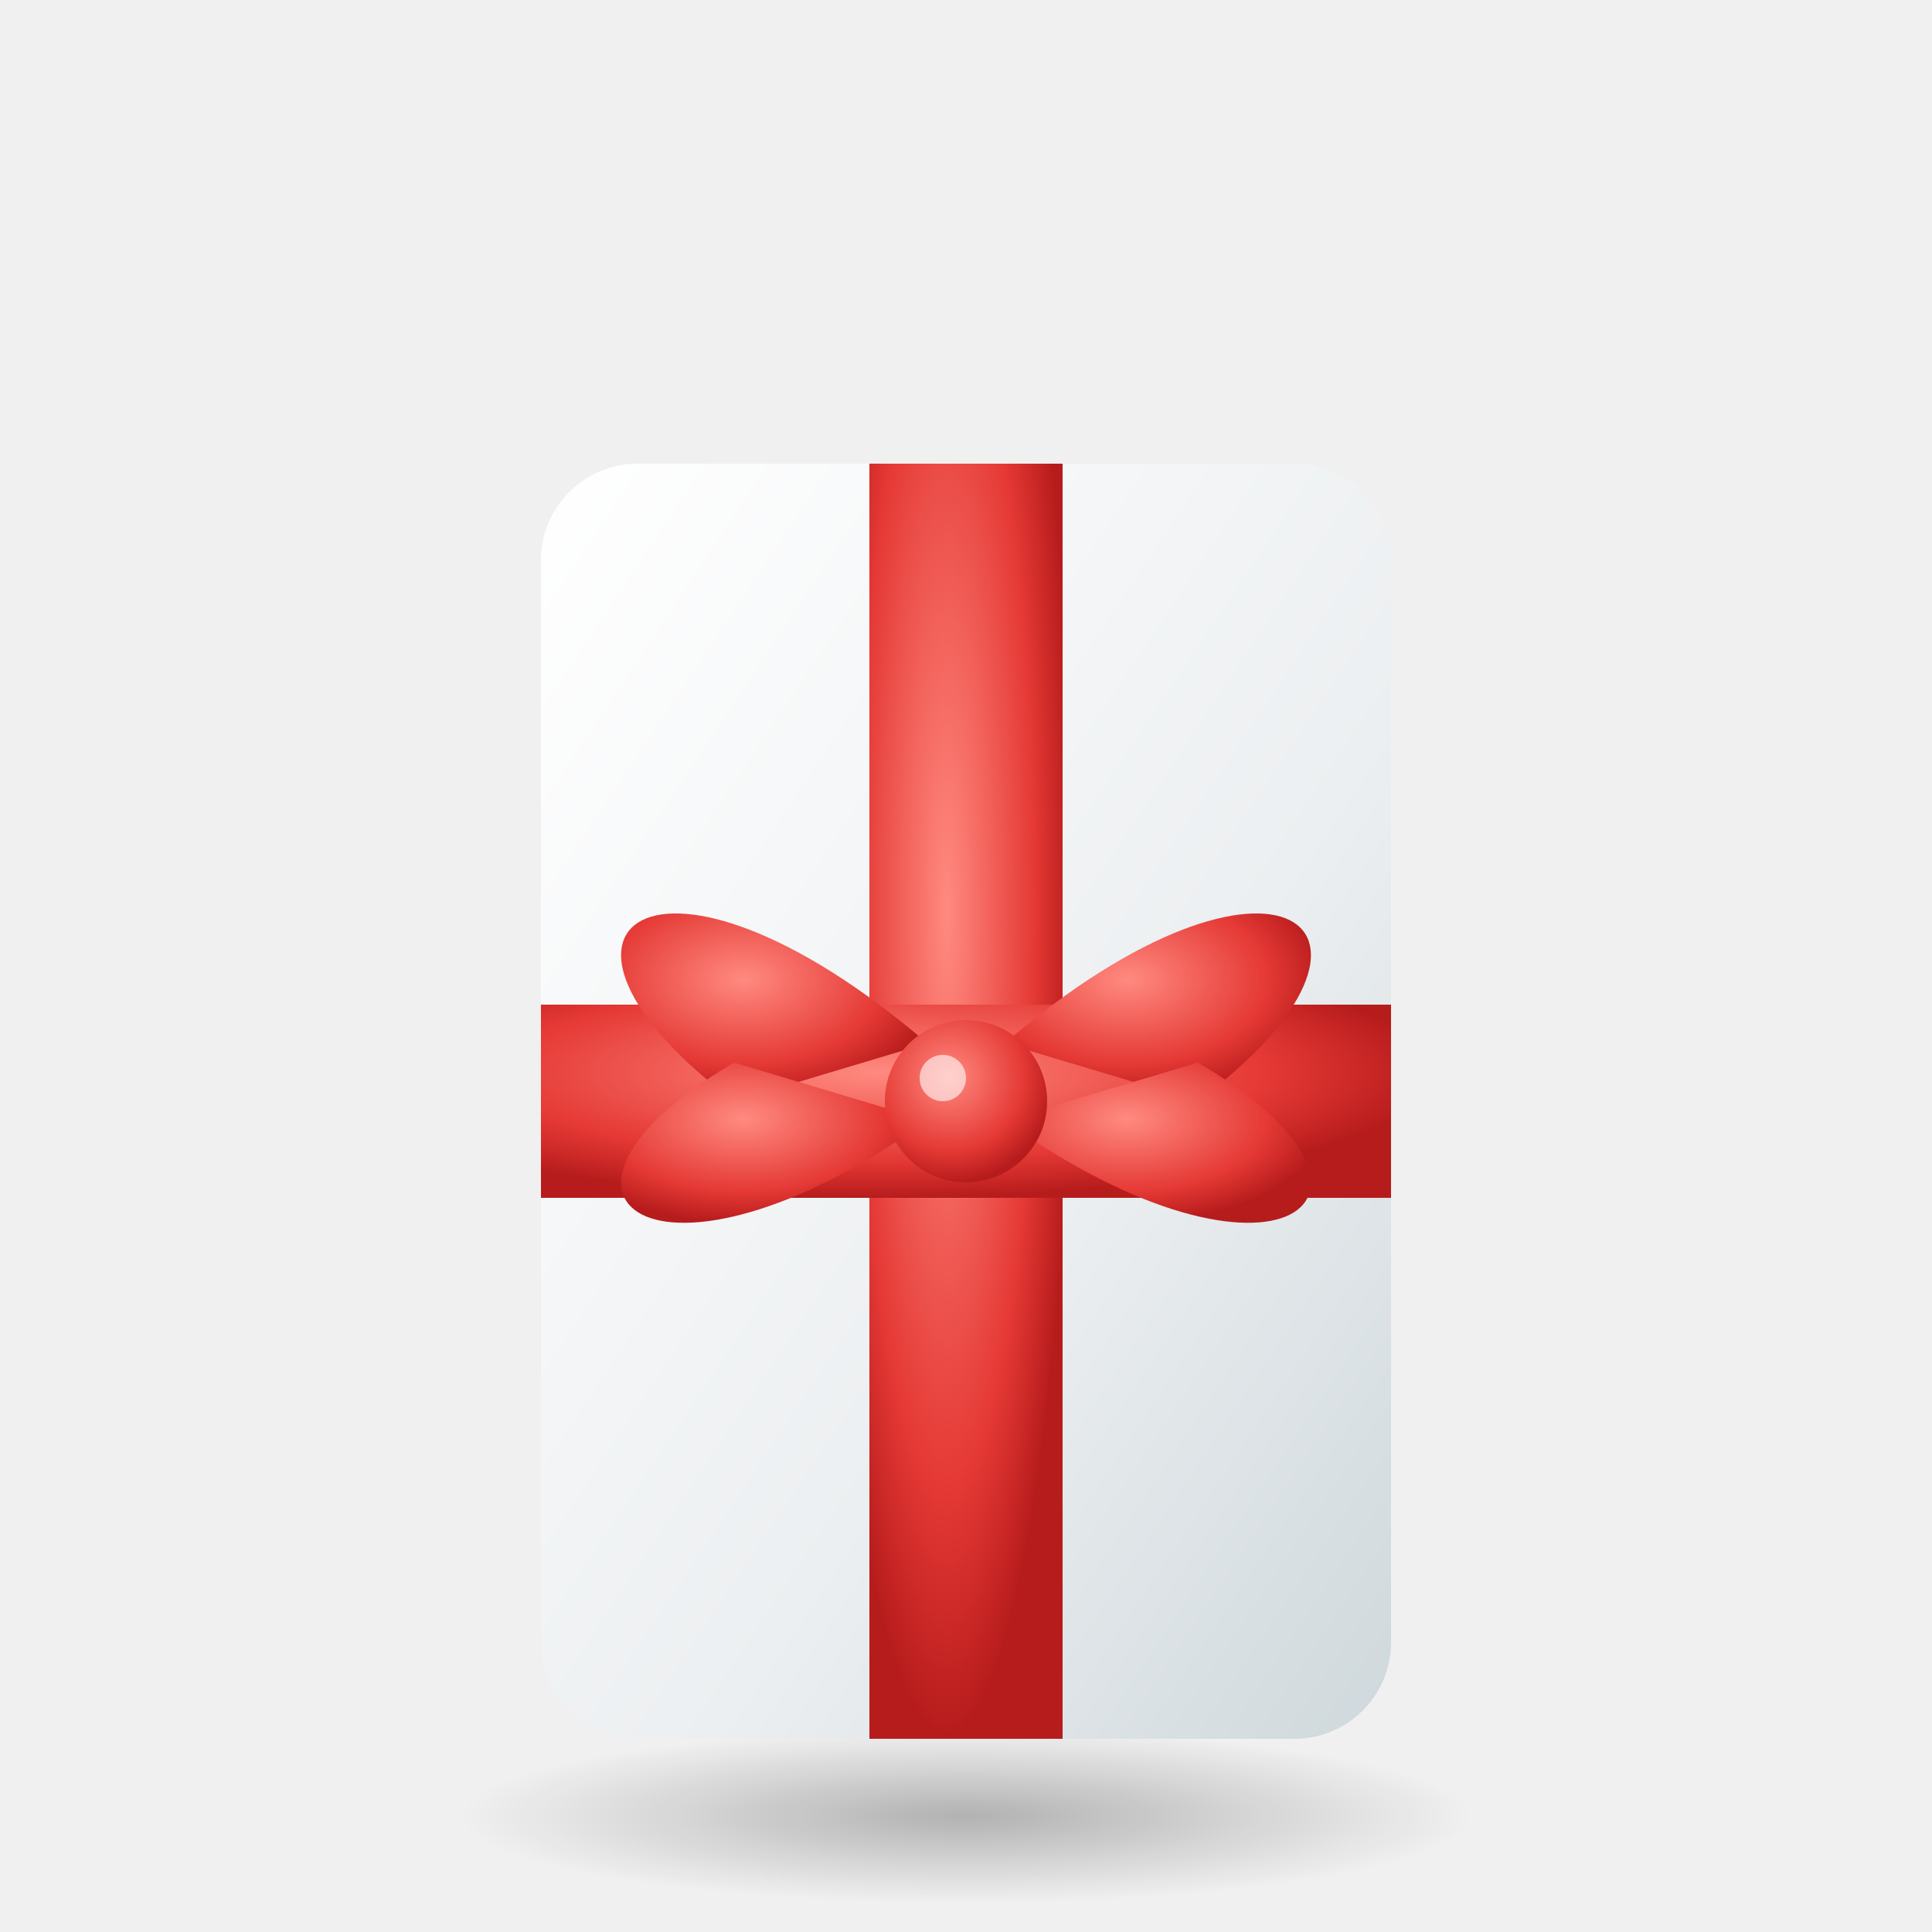
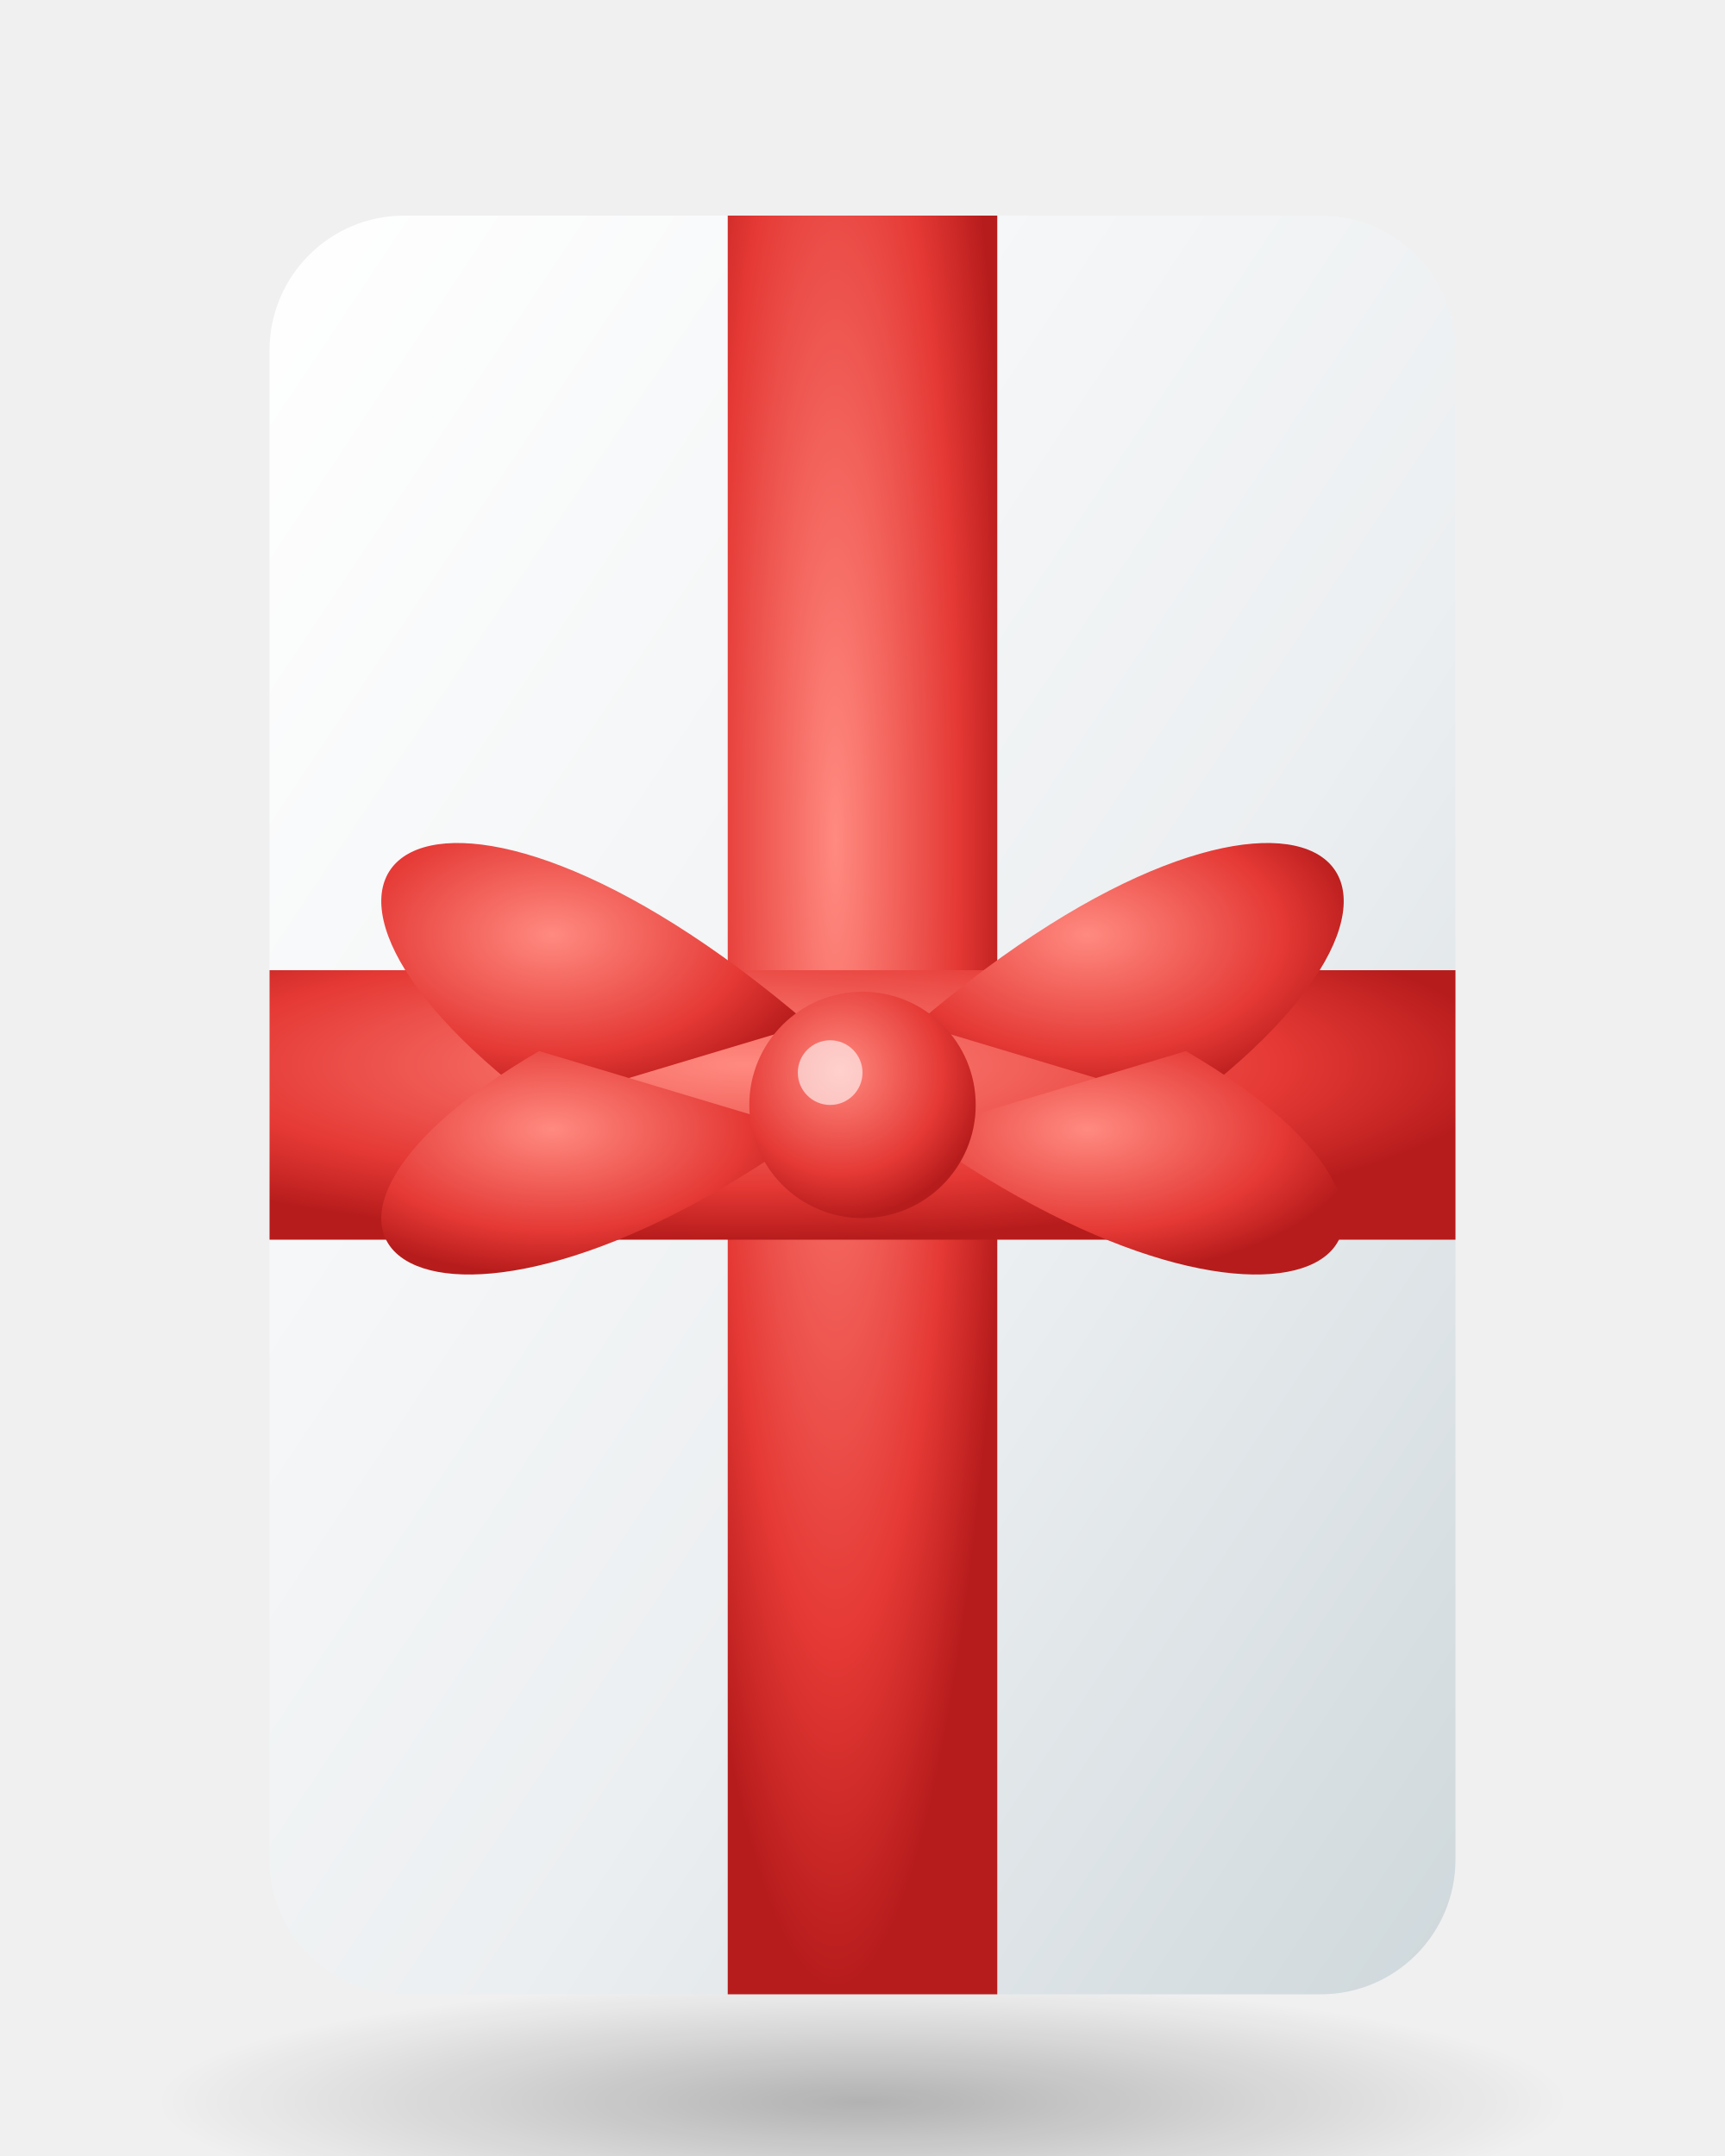
- <svg xmlns="http://www.w3.org/2000/svg" viewBox="0 0 100 100" width="100%" height="100%">
+ <svg xmlns="http://www.w3.org/2000/svg" viewBox="18 16 64 80" width="100%" height="100%">
  <defs>
    <filter id="clay-blur" x="-20%" y="-20%" width="140%" height="140%">
      <feGaussianBlur stdDeviation="1.2" />
    </filter>
    <radialGradient id="clay-shadow" cx="50%" cy="50%" r="50%">
      <stop offset="0%" stop-color="#000" stop-opacity="0.26" />
      <stop offset="60%" stop-color="#000" stop-opacity="0.10" />
      <stop offset="100%" stop-color="#000" stop-opacity="0" />
    </radialGradient>
    <radialGradient id="gloss-eye" cx="35%" cy="30%" r="65%">
      <stop offset="0%" stop-color="#37474f" />
      <stop offset="60%" stop-color="#212121" />
      <stop offset="100%" stop-color="#000000" />
    </radialGradient>
    <linearGradient id="gbox-b-white_gift_box" x1="0%" y1="0%" x2="100%" y2="100%">
      <stop offset="0%" stop-color="#ffffff" />
      <stop offset="60%" stop-color="#eceff1" />
      <stop offset="100%" stop-color="#cfd8dc" />
    </linearGradient>
    <radialGradient id="ribbon-bow-white_gift_box" cx="40%" cy="35%" r="65%">
      <stop offset="0%" stop-color="#ff8a80" />
      <stop offset="70%" stop-color="#e53935" />
      <stop offset="100%" stop-color="#b71c1c" />
    </radialGradient>
  </defs>
  <ellipse cx="50" cy="94" rx="26" ry="4.5" fill="url(#clay-shadow)" />
  <rect x="28" y="24" width="44" height="66" rx="5" fill="url(#gbox-b-white_gift_box)" />
  <rect x="45" y="24" width="10" height="66" fill="url(#ribbon-bow-white_gift_box)" />
  <rect x="28" y="52" width="44" height="10" fill="url(#ribbon-bow-white_gift_box)" />
  <path d="M48,54 C34,42 26,48 38,57 Z" fill="url(#ribbon-bow-white_gift_box)" />
  <path d="M52,54 C66,42 74,48 62,57 Z" fill="url(#ribbon-bow-white_gift_box)" />
  <path d="M48,58 C34,68 26,62 38,55 Z" fill="url(#ribbon-bow-white_gift_box)" />
  <path d="M52,58 C66,68 74,62 62,55 Z" fill="url(#ribbon-bow-white_gift_box)" />
  <circle cx="50" cy="57" r="4.2" fill="url(#ribbon-bow-white_gift_box)" />
  <circle cx="48.8" cy="55.8" r="1.2" fill="#ffffff" opacity="0.6" />
</svg>
